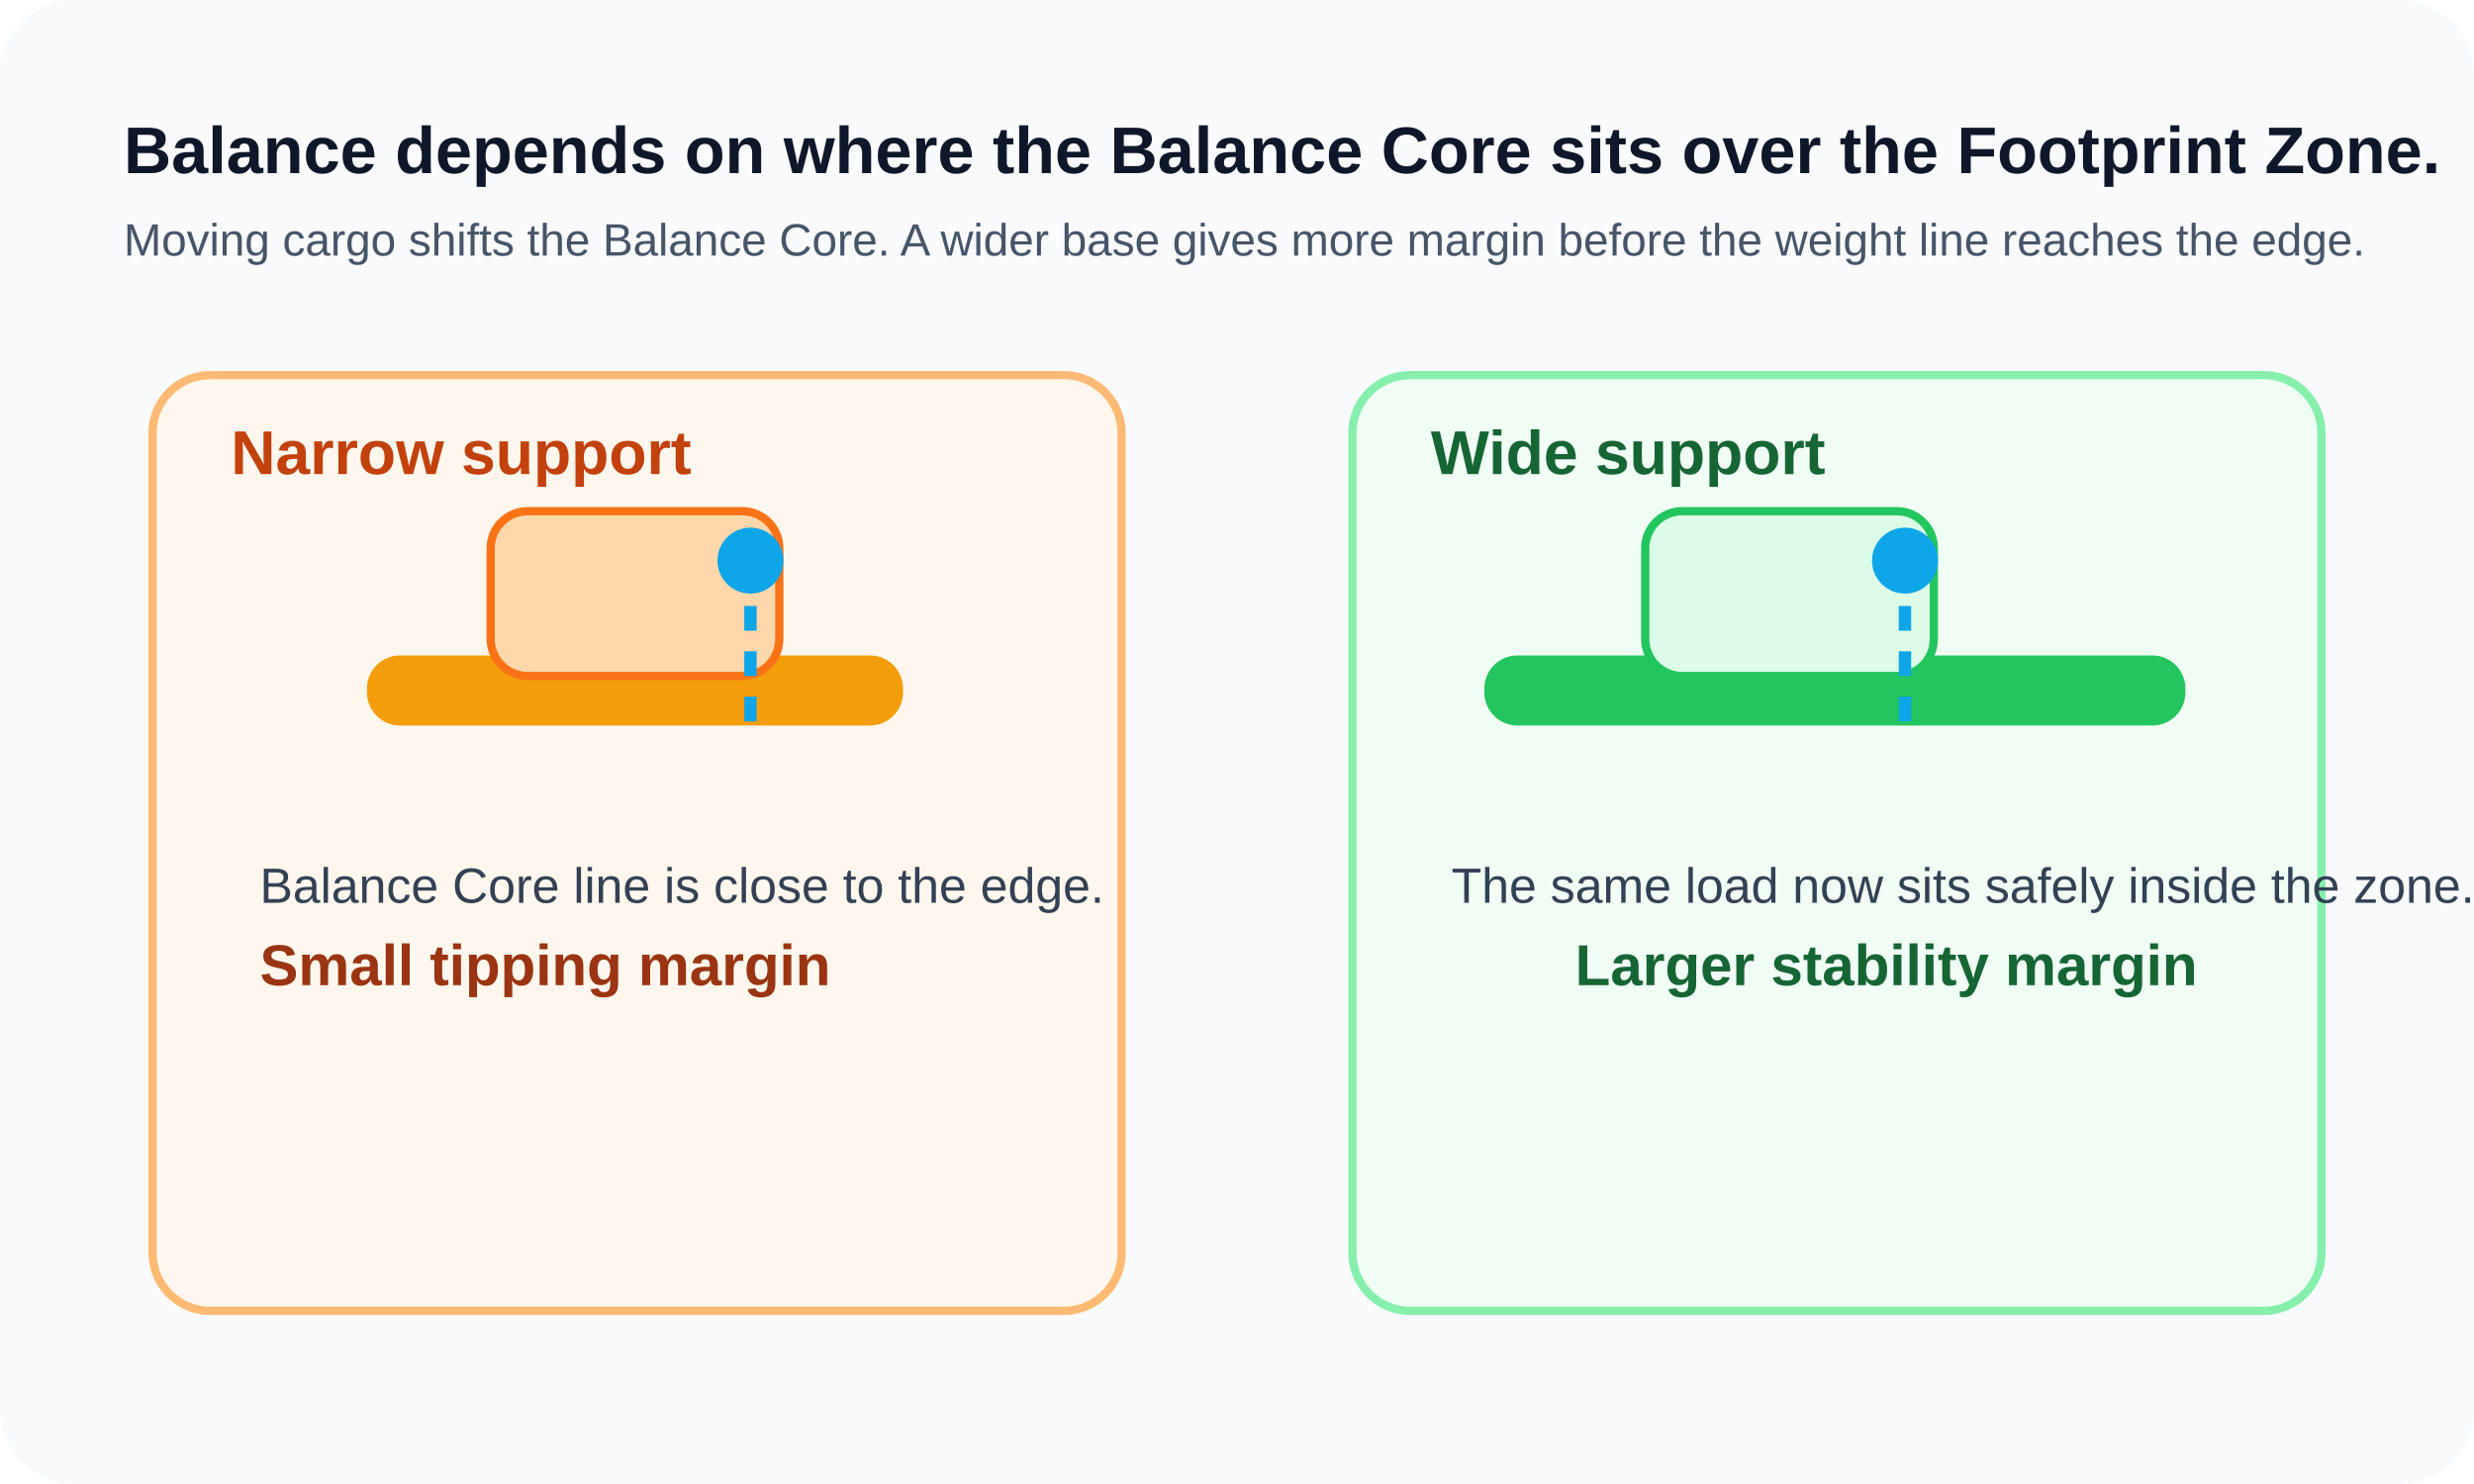
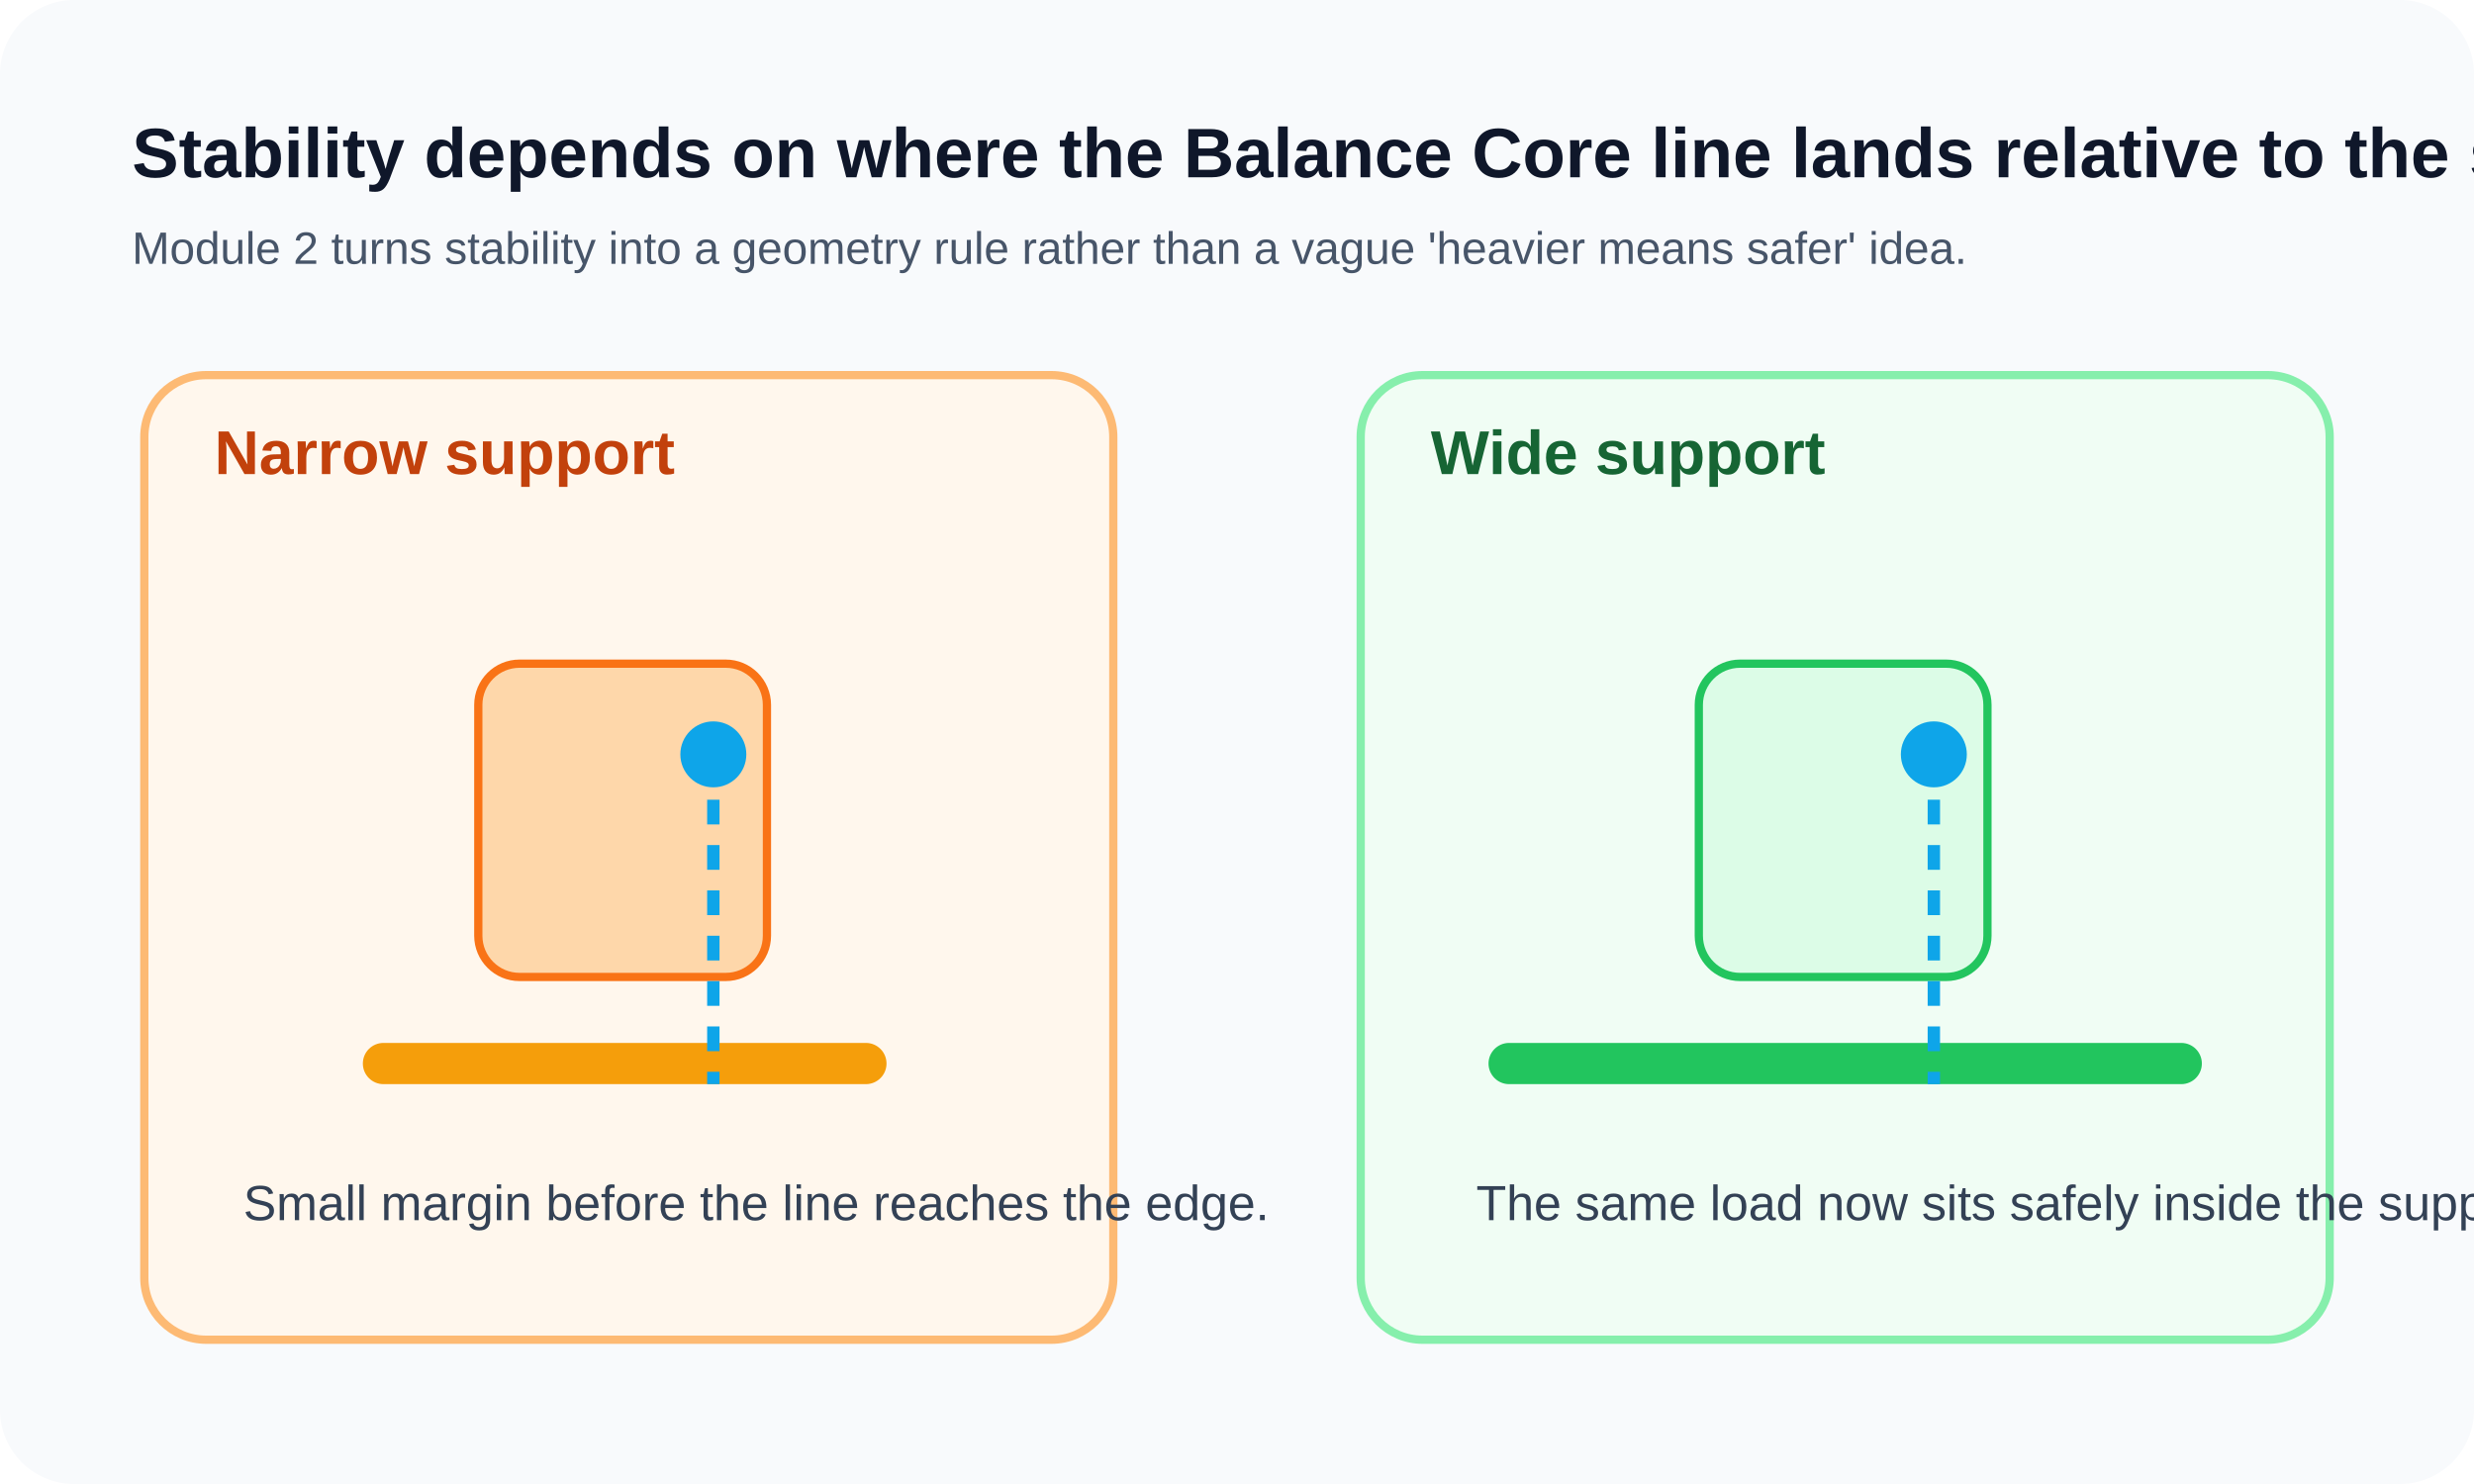
<svg xmlns="http://www.w3.org/2000/svg" width="1200" height="720" viewBox="0 0 1200 720" fill="none">
  <rect width="1200" height="720" rx="36" fill="#F8FAFC" />
-   <text x="60" y="84" fill="#0F172A" font-family="Segoe UI, Arial, sans-serif" font-size="32" font-weight="700">Balance depends on where the Balance Core sits over the Footprint Zone.</text>
-   <text x="60" y="124" fill="#475569" font-family="Segoe UI, Arial, sans-serif" font-size="22">Moving cargo shifts the Balance Core. A wider base gives more margin before the weight line reaches the edge.</text>
-   <rect x="74" y="182" width="470" height="454" rx="28" fill="#FFF7ED" stroke="#FDBA74" stroke-width="4" />
-   <text x="112" y="230" fill="#C2410C" font-family="Segoe UI, Arial, sans-serif" font-size="30" font-weight="700">Narrow support</text>
-   <rect x="178" y="318" width="260" height="34" rx="16" fill="#F59E0B" />
-   <rect x="238" y="248" width="140" height="80" rx="18" fill="#FED7AA" stroke="#F97316" stroke-width="4" />
-   <circle cx="364" cy="272" r="16" fill="#0EA5E9" />
-   <line x1="364" y1="272" x2="364" y2="352" stroke="#0EA5E9" stroke-width="6" stroke-dasharray="12 10" />
-   <text x="126" y="438" fill="#334155" font-family="Segoe UI, Arial, sans-serif" font-size="24">Balance Core line is close to the edge.</text>
-   <text x="126" y="478" fill="#9A3412" font-family="Segoe UI, Arial, sans-serif" font-size="28" font-weight="700">Small tipping margin</text>
-   <rect x="656" y="182" width="470" height="454" rx="28" fill="#F0FDF4" stroke="#86EFAC" stroke-width="4" />
+   <text x="64" y="86" fill="#0F172A" font-family="Segoe UI, Arial, sans-serif" font-size="34" font-weight="700">Stability depends on where the Balance Core line lands relative to the support zone.</text>
+   <text x="64" y="128" fill="#475569" font-family="Segoe UI, Arial, sans-serif" font-size="22">Module 2 turns stability into a geometry rule rather than a vague 'heavier means safer' idea.</text>
+   <rect x="70" y="182" width="470" height="468" rx="30" fill="#FFF7ED" stroke="#FDBA74" stroke-width="4" />
+   <text x="104" y="230" fill="#C2410C" font-family="Segoe UI, Arial, sans-serif" font-size="30" font-weight="700">Narrow support</text>
+   <rect x="176" y="506" width="254" height="20" rx="10" fill="#F59E0B" />
+   <rect x="232" y="322" width="140" height="152" rx="20" fill="#FED7AA" stroke="#F97316" stroke-width="4" />
+   <circle cx="346" cy="366" r="16" fill="#0EA5E9" />
+   <line x1="346" y1="366" x2="346" y2="526" stroke="#0EA5E9" stroke-width="6" stroke-dasharray="12 10" />
+   <text x="118" y="592" fill="#334155" font-family="Segoe UI, Arial, sans-serif" font-size="24">Small margin before the line reaches the edge.</text>
+   <rect x="660" y="182" width="470" height="468" rx="30" fill="#F0FDF4" stroke="#86EFAC" stroke-width="4" />
  <text x="694" y="230" fill="#166534" font-family="Segoe UI, Arial, sans-serif" font-size="30" font-weight="700">Wide support</text>
-   <rect x="720" y="318" width="340" height="34" rx="16" fill="#22C55E" />
-   <rect x="798" y="248" width="140" height="80" rx="18" fill="#DCFCE7" stroke="#22C55E" stroke-width="4" />
-   <circle cx="924" cy="272" r="16" fill="#0EA5E9" />
-   <line x1="924" y1="272" x2="924" y2="352" stroke="#0EA5E9" stroke-width="6" stroke-dasharray="12 10" />
-   <text x="704" y="438" fill="#334155" font-family="Segoe UI, Arial, sans-serif" font-size="24">The same load now sits safely inside the zone.</text>
-   <text x="764" y="478" fill="#166534" font-family="Segoe UI, Arial, sans-serif" font-size="28" font-weight="700">Larger stability margin</text>
+   <rect x="722" y="506" width="346" height="20" rx="10" fill="#22C55E" />
+   <rect x="824" y="322" width="140" height="152" rx="20" fill="#DCFCE7" stroke="#22C55E" stroke-width="4" />
+   <circle cx="938" cy="366" r="16" fill="#0EA5E9" />
+   <line x1="938" y1="366" x2="938" y2="526" stroke="#0EA5E9" stroke-width="6" stroke-dasharray="12 10" />
+   <text x="716" y="592" fill="#334155" font-family="Segoe UI, Arial, sans-serif" font-size="24">The same load now sits safely inside the support zone.</text>
</svg>
